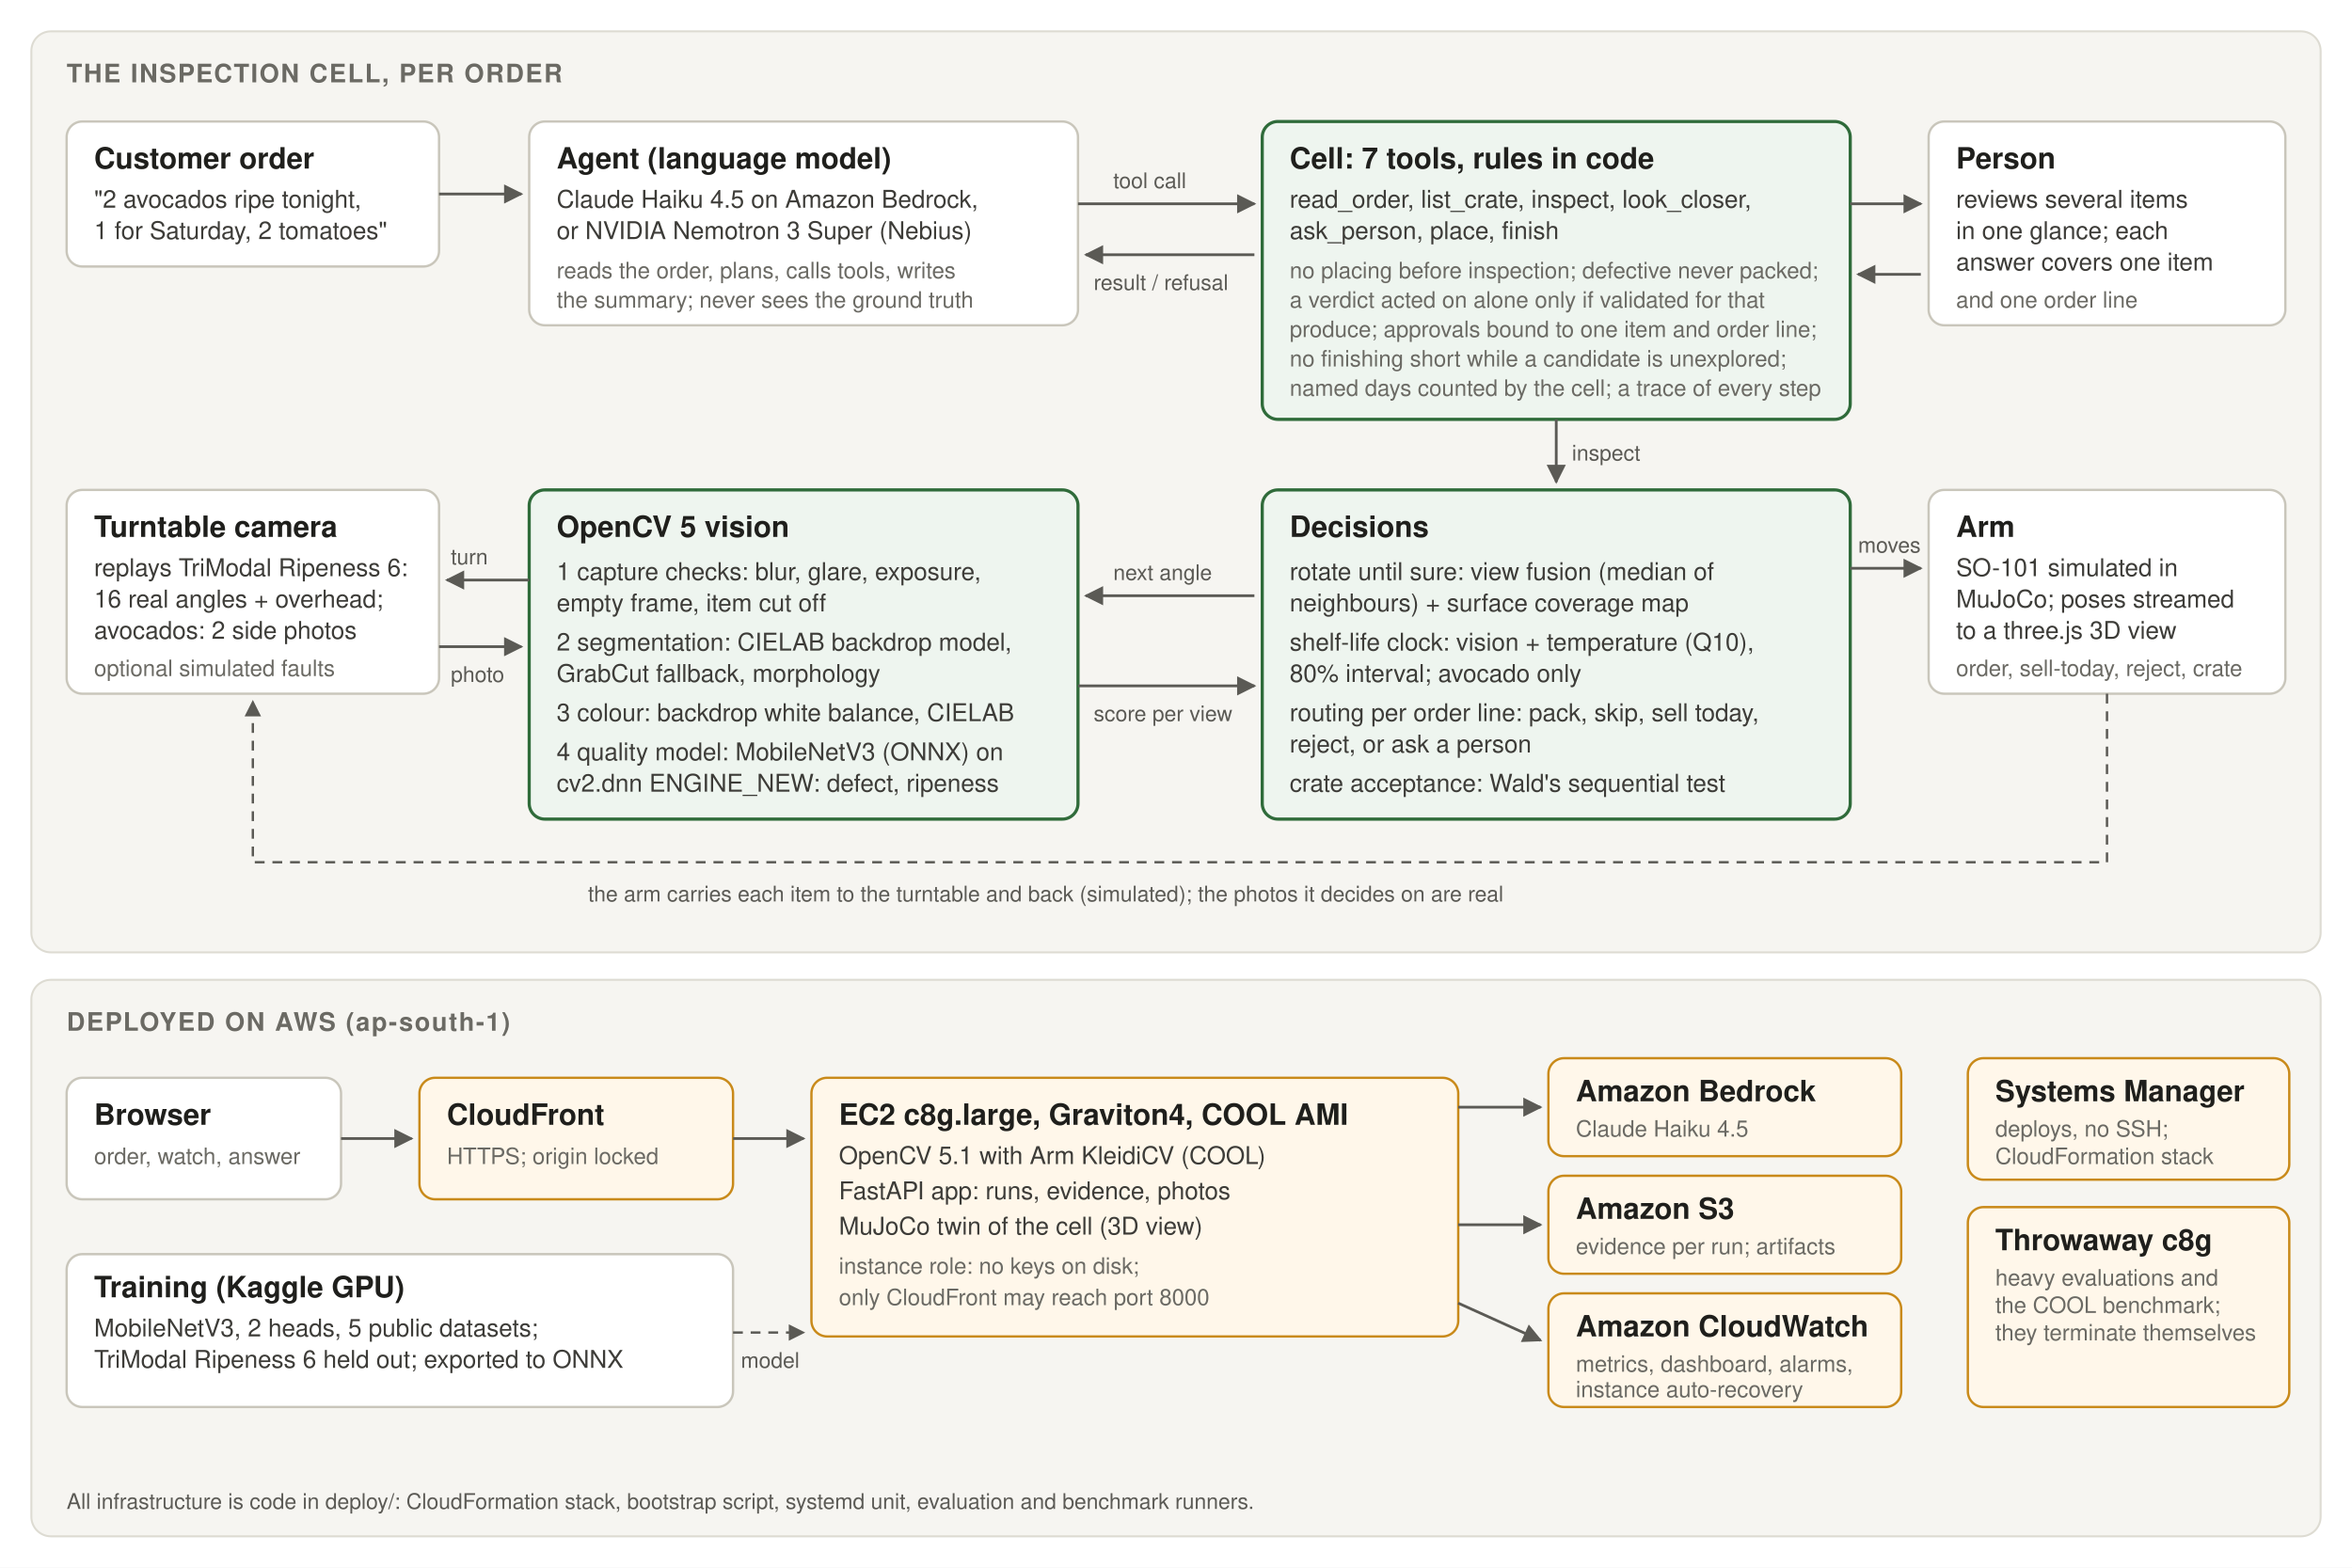
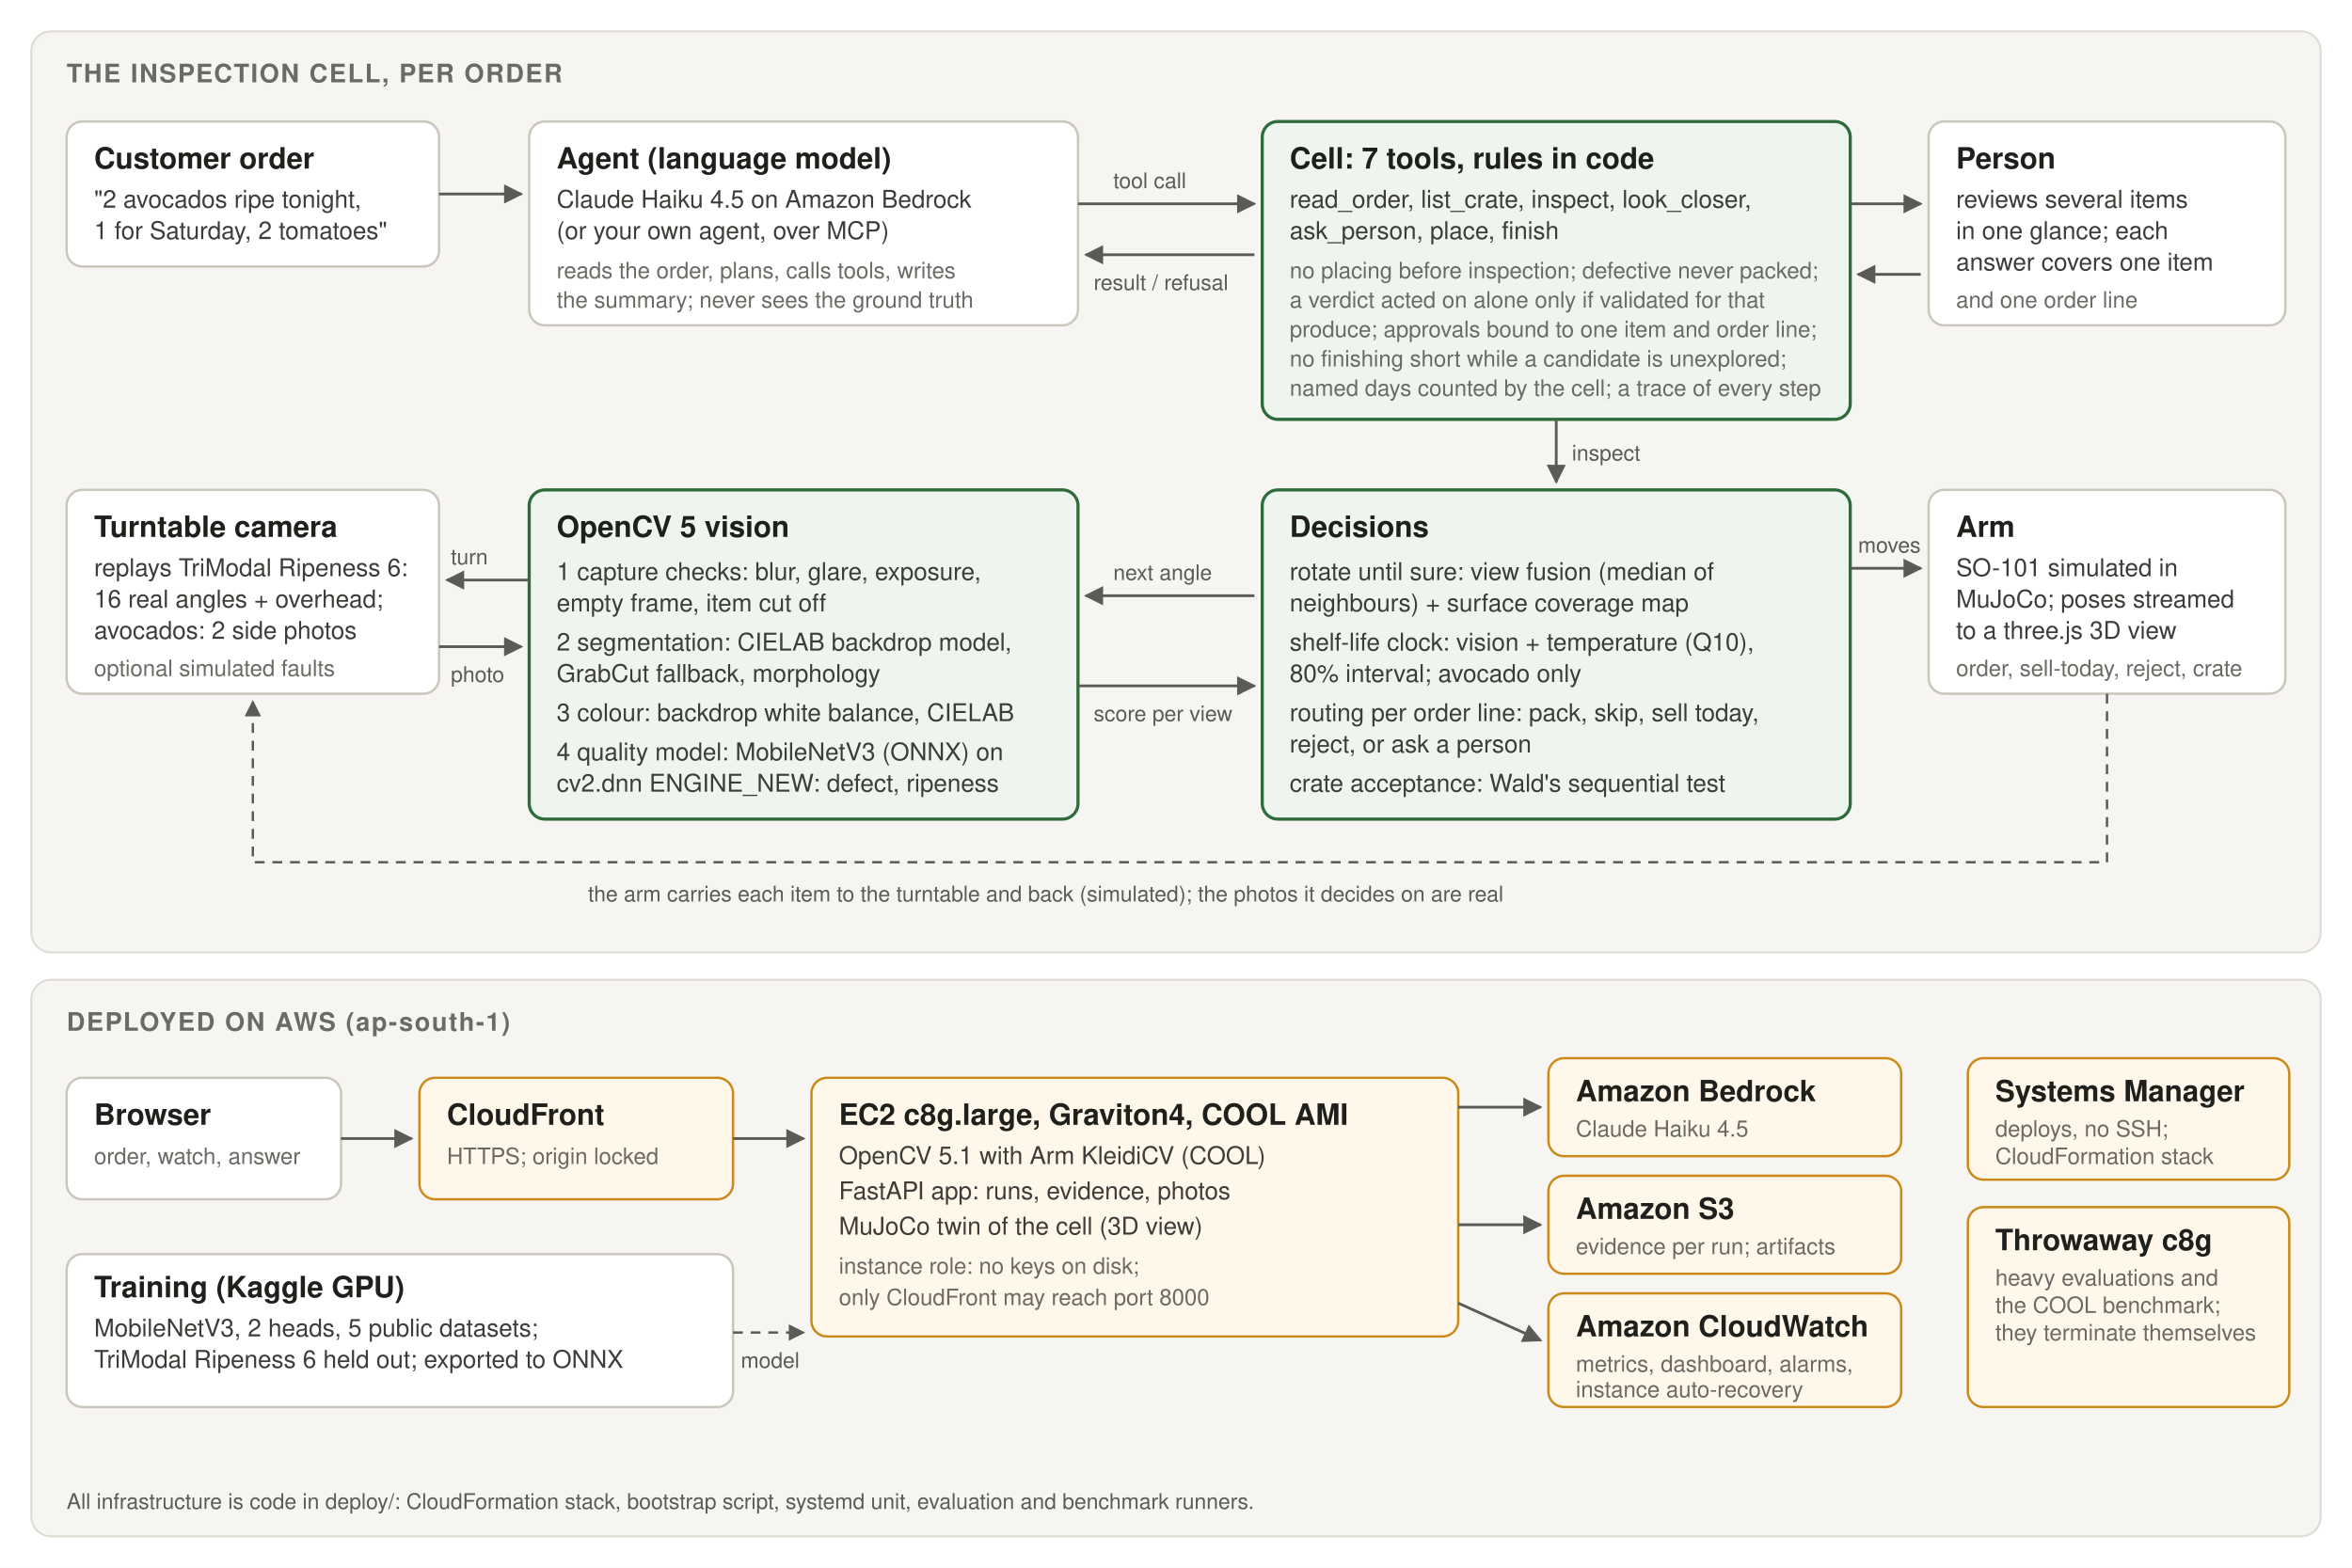
<svg xmlns="http://www.w3.org/2000/svg" viewBox="0 0 1200 800" width="1200" height="800" font-family="Segoe UI, Helvetica, Arial, sans-serif">
  <defs>
    <marker id="a" viewBox="0 0 10 10" refX="9" refY="5" markerWidth="7" markerHeight="7" orient="auto-start-reverse">
      <path d="M0,0 L10,5 L0,10 z" fill="#5b5a55" />
    </marker>
    <style>
      .band { fill: #f6f5f1; stroke: #dddbd2; }
      .box { fill: #ffffff; stroke: #c9c6bb; stroke-width: 1.2; }
      .key { fill: #eef5ef; stroke: #2f6b3a; stroke-width: 1.6; }
      .aws { fill: #fff7ea; stroke: #c98a1a; stroke-width: 1.2; }
      .h { font-size: 15px; font-weight: 600; fill: #1f1f1c; }
      .t { font-size: 12.5px; fill: #3d3c38; }
      .s { font-size: 11.5px; fill: #6b6a64; }
      .band-h { font-size: 13px; font-weight: 700; fill: #6b6a64; letter-spacing: 0.06em; }
      .line { stroke: #5b5a55; stroke-width: 1.4; fill: none; marker-end: url(#a); }
      .dash { stroke: #5b5a55; stroke-width: 1.2; fill: none; stroke-dasharray: 5 4; marker-end: url(#a); }
      .lbl { font-size: 11px; fill: #5b5a55; }
    </style>
  </defs>
  <rect width="1200" height="800" fill="#ffffff" />
  <rect class="band" x="16" y="16" width="1168" height="470" rx="10" />
  <text class="band-h" x="34" y="42">THE INSPECTION CELL, PER ORDER</text>
  <rect class="box" x="34" y="62" width="190" height="74" rx="8" />
  <text class="h" x="48" y="86">Customer order</text>
  <text class="t" x="48" y="106">"2 avocados ripe tonight,</text>
  <text class="t" x="48" y="122">1 for Saturday, 2 tomatoes"</text>
  <rect class="box" x="270" y="62" width="280" height="104" rx="8" />
  <text class="h" x="284" y="86">Agent (language model)</text>
-   <text class="t" x="284" y="106">Claude Haiku 4.5 on Amazon Bedrock,</text>
-   <text class="t" x="284" y="122">or NVIDIA Nemotron 3 Super (Nebius)</text>
+   <text class="t" x="284" y="106">Claude Haiku 4.5 on Amazon Bedrock</text>
+   <text class="t" x="284" y="122">(or your own agent, over MCP)</text>
  <text class="s" x="284" y="142">reads the order, plans, calls tools, writes</text>
  <text class="s" x="284" y="157">the summary; never sees the ground truth</text>
  <rect class="key" x="644" y="62" width="300" height="152" rx="8" />
  <text class="h" x="658" y="86">Cell: 7 tools, rules in code</text>
  <text class="t" x="658" y="106">read_order, list_crate, inspect, look_closer,</text>
  <text class="t" x="658" y="122">ask_person, place, finish</text>
  <text class="s" x="658" y="142">no placing before inspection; defective never packed;</text>
  <text class="s" x="658" y="157">a verdict acted on alone only if validated for that</text>
  <text class="s" x="658" y="172">produce; approvals bound to one item and order line;</text>
  <text class="s" x="658" y="187">no finishing short while a candidate is unexplored;</text>
  <text class="s" x="658" y="202">named days counted by the cell; a trace of every step</text>
  <rect class="box" x="984" y="62" width="182" height="104" rx="8" />
  <text class="h" x="998" y="86">Person</text>
  <text class="t" x="998" y="106">reviews several items</text>
  <text class="t" x="998" y="122">in one glance; each</text>
  <text class="t" x="998" y="138">answer covers one item</text>
  <text class="s" x="998" y="157">and one order line</text>
  <rect class="box" x="34" y="250" width="190" height="104" rx="8" />
  <text class="h" x="48" y="274">Turntable camera</text>
  <text class="t" x="48" y="294">replays TriModal Ripeness 6:</text>
  <text class="t" x="48" y="310">16 real angles + overhead;</text>
  <text class="t" x="48" y="326">avocados: 2 side photos</text>
  <text class="s" x="48" y="345">optional simulated faults</text>
  <rect class="key" x="270" y="250" width="280" height="168" rx="8" />
  <text class="h" x="284" y="274">OpenCV 5 vision</text>
  <text class="t" x="284" y="296">1  capture checks: blur, glare, exposure,</text>
  <text class="t" x="284" y="312">    empty frame, item cut off</text>
  <text class="t" x="284" y="332">2  segmentation: CIELAB backdrop model,</text>
  <text class="t" x="284" y="348">    GrabCut fallback, morphology</text>
  <text class="t" x="284" y="368">3  colour: backdrop white balance, CIELAB</text>
  <text class="t" x="284" y="388">4  quality model: MobileNetV3 (ONNX) on</text>
  <text class="t" x="284" y="404">    cv2.dnn ENGINE_NEW: defect, ripeness</text>
  <rect class="key" x="644" y="250" width="300" height="168" rx="8" />
  <text class="h" x="658" y="274">Decisions</text>
  <text class="t" x="658" y="296">rotate until sure: view fusion (median of</text>
  <text class="t" x="658" y="312">neighbours) + surface coverage map</text>
  <text class="t" x="658" y="332">shelf-life clock: vision + temperature (Q10),</text>
  <text class="t" x="658" y="348">80% interval; avocado only</text>
  <text class="t" x="658" y="368">routing per order line: pack, skip, sell today,</text>
  <text class="t" x="658" y="384">reject, or ask a person</text>
  <text class="t" x="658" y="404">crate acceptance: Wald's sequential test</text>
  <rect class="box" x="984" y="250" width="182" height="104" rx="8" />
  <text class="h" x="998" y="274">Arm</text>
  <text class="t" x="998" y="294">SO-101 simulated in</text>
  <text class="t" x="998" y="310">MuJoCo; poses streamed</text>
  <text class="t" x="998" y="326">to a three.js 3D view</text>
  <text class="s" x="998" y="345">order, sell-today, reject, crate</text>
  <path class="line" d="M224,99 L266,99" />
  <path class="line" d="M550,104 L640,104" />
  <text class="lbl" x="568" y="96">tool call</text>
  <path class="line" d="M640,130 L554,130" />
  <text class="lbl" x="558" y="148">result / refusal</text>
  <path class="line" d="M944,104 L980,104" />
  <path class="line" d="M980,140 L948,140" />
  <path class="line" d="M794,214 L794,246" />
  <text class="lbl" x="802" y="235">inspect</text>
  <path class="line" d="M640,304 L554,304" />
  <text class="lbl" x="568" y="296">next angle</text>
  <path class="line" d="M550,350 L640,350" />
  <text class="lbl" x="558" y="368">score per view</text>
  <path class="line" d="M270,296 L228,296" />
  <text class="lbl" x="230" y="288">turn</text>
  <path class="line" d="M224,330 L266,330" />
  <text class="lbl" x="230" y="348">photo</text>
  <path class="line" d="M944,290 L980,290" />
  <text class="lbl" x="948" y="282">moves</text>
  <path class="dash" d="M1075,354 L1075,440 L129,440 L129,358" />
  <text class="lbl" x="300" y="460">the arm carries each item to the turntable and back (simulated); the photos it decides on are real</text>
  <rect class="band" x="16" y="500" width="1168" height="284" rx="10" />
  <text class="band-h" x="34" y="526">DEPLOYED ON AWS (ap-south-1)</text>
  <rect class="box" x="34" y="550" width="140" height="62" rx="8" />
  <text class="h" x="48" y="574">Browser</text>
  <text class="s" x="48" y="594">order, watch, answer</text>
  <rect class="aws" x="214" y="550" width="160" height="62" rx="8" />
  <text class="h" x="228" y="574">CloudFront</text>
  <text class="s" x="228" y="594">HTTPS; origin locked</text>
  <rect class="aws" x="414" y="550" width="330" height="132" rx="8" />
  <text class="h" x="428" y="574">EC2 c8g.large, Graviton4, COOL AMI</text>
  <text class="t" x="428" y="594">OpenCV 5.1 with Arm KleidiCV (COOL)</text>
  <text class="t" x="428" y="612">FastAPI app: runs, evidence, photos</text>
  <text class="t" x="428" y="630">MuJoCo twin of the cell (3D view)</text>
  <text class="s" x="428" y="650">instance role: no keys on disk;</text>
  <text class="s" x="428" y="666">only CloudFront may reach port 8000</text>
  <rect class="aws" x="790" y="540" width="180" height="50" rx="8" />
  <text class="h" x="804" y="562">Amazon Bedrock</text>
  <text class="s" x="804" y="580">Claude Haiku 4.5</text>
  <rect class="aws" x="790" y="600" width="180" height="50" rx="8" />
  <text class="h" x="804" y="622">Amazon S3</text>
  <text class="s" x="804" y="640">evidence per run; artifacts</text>
  <rect class="aws" x="790" y="660" width="180" height="58" rx="8" />
  <text class="h" x="804" y="682">Amazon CloudWatch</text>
  <text class="s" x="804" y="700">metrics, dashboard, alarms,</text>
  <text class="s" x="804" y="713">instance auto-recovery</text>
  <rect class="aws" x="1004" y="540" width="164" height="62" rx="8" />
  <text class="h" x="1018" y="562">Systems Manager</text>
  <text class="s" x="1018" y="580">deploys, no SSH;</text>
  <text class="s" x="1018" y="594">CloudFormation stack</text>
  <rect class="aws" x="1004" y="616" width="164" height="102" rx="8" />
  <text class="h" x="1018" y="638">Throwaway c8g</text>
  <text class="s" x="1018" y="656">heavy evaluations and</text>
  <text class="s" x="1018" y="670">the COOL benchmark;</text>
  <text class="s" x="1018" y="684">they terminate themselves</text>
  <rect class="box" x="34" y="640" width="340" height="78" rx="8" />
  <text class="h" x="48" y="662">Training (Kaggle GPU)</text>
  <text class="t" x="48" y="682">MobileNetV3, 2 heads, 5 public datasets;</text>
  <text class="t" x="48" y="698">TriModal Ripeness 6 held out; exported to ONNX</text>
  <path class="line" d="M174,581 L210,581" />
  <path class="line" d="M374,581 L410,581" />
  <path class="line" d="M744,565 L786,565" />
  <path class="line" d="M744,625 L786,625" />
  <path class="line" d="M744,665 L786,684" />
  <path class="dash" d="M374,680 L410,680" />
  <text class="lbl" x="378" y="698">model</text>
  <text class="lbl" x="34" y="770">All infrastructure is code in deploy/: CloudFormation stack, bootstrap script, systemd unit, evaluation and benchmark runners.</text>
</svg>
